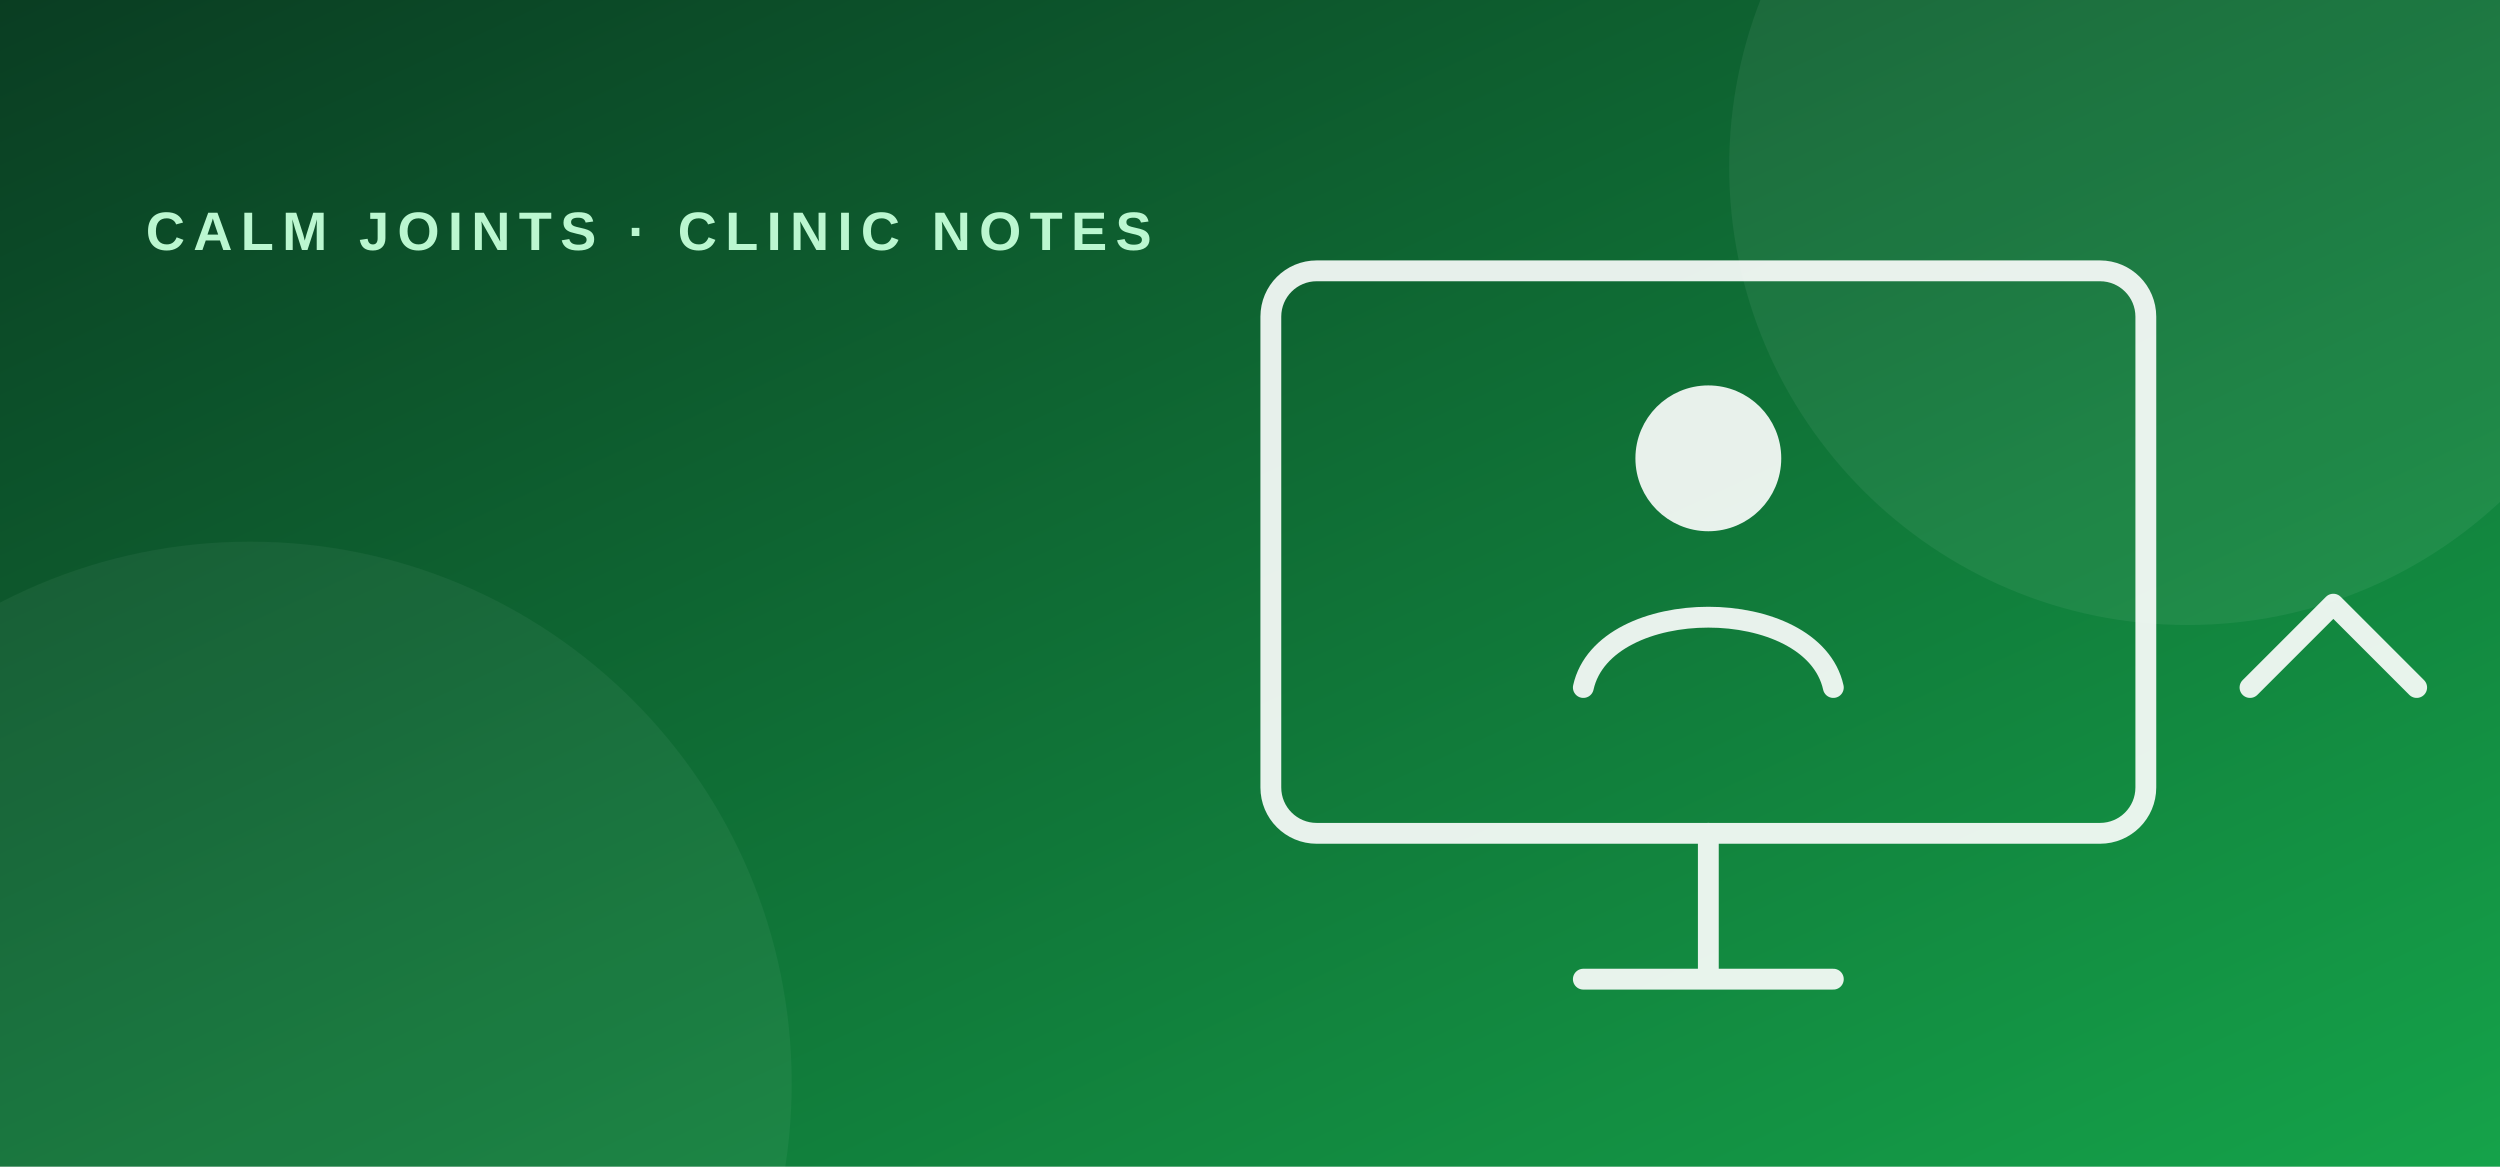
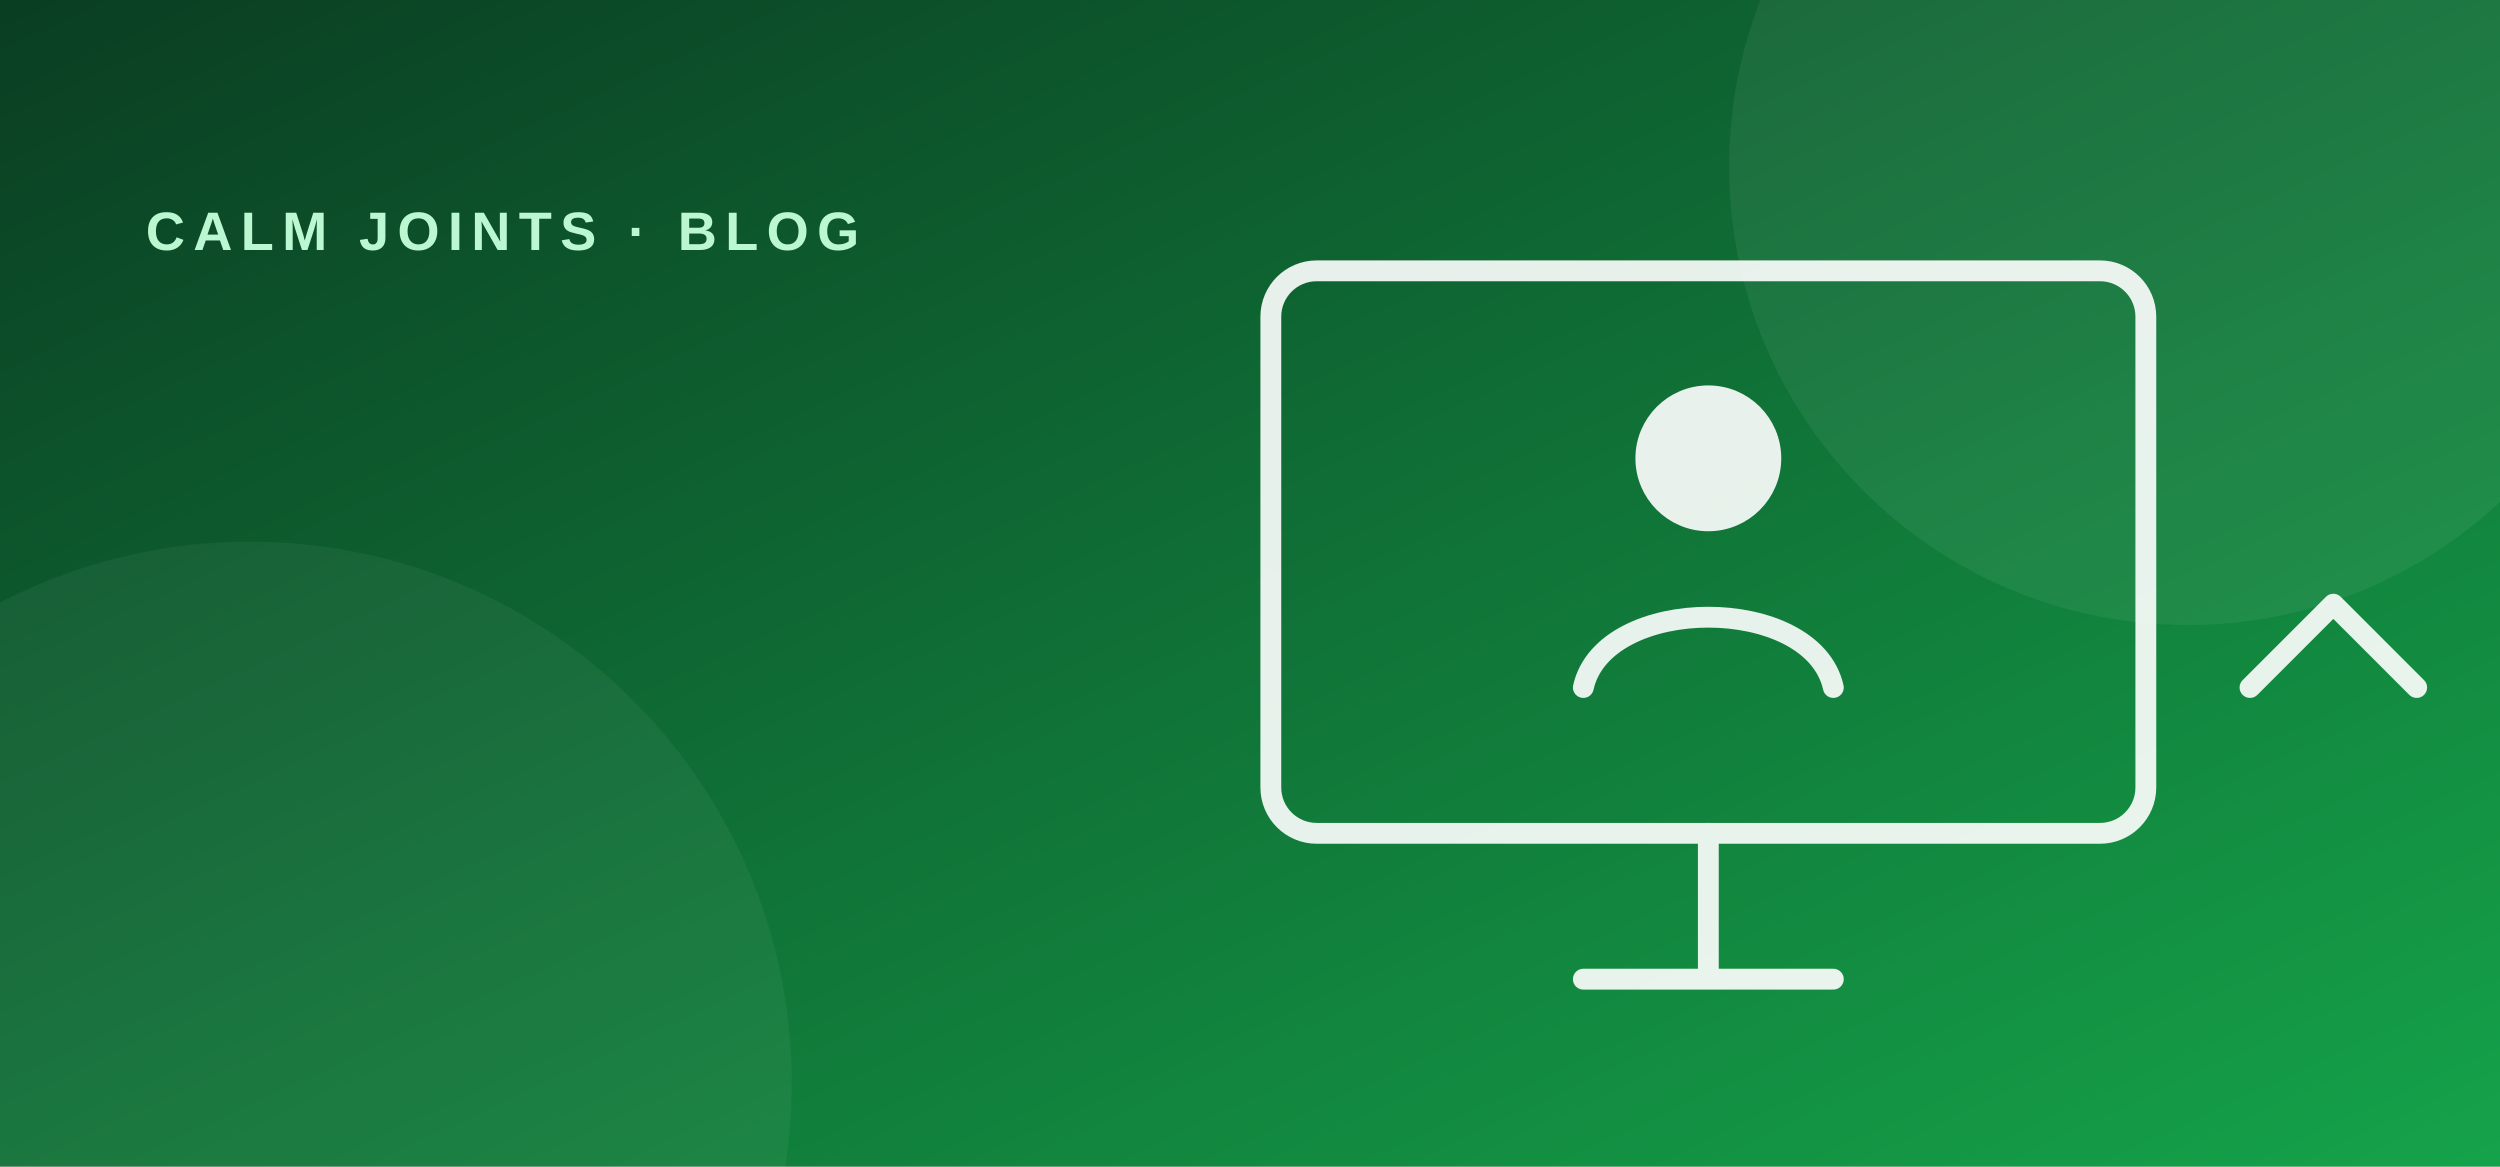
<svg xmlns="http://www.w3.org/2000/svg" viewBox="0 0 1200 560" role="img" aria-label="Does virtual physiotherapy actually work?">
  <defs>
    <linearGradient id="g" x1="0" y1="0" x2="1" y2="1">
      <stop offset="0" stop-color="#0A3D22" />
      <stop offset="1" stop-color="#15A34A" />
    </linearGradient>
  </defs>
  <rect width="1200" height="560" fill="url(#g)" />
  <circle cx="1050" cy="80" r="220" fill="#fff" opacity=".06" />
  <circle cx="120" cy="520" r="260" fill="#fff" opacity=".05" />
  <g stroke="#fff" stroke-width="10" fill="none" stroke-linecap="round" stroke-linejoin="round" opacity=".9">
    <rect x="610" y="130" width="420" height="270" rx="22" />
    <path d="M760 470h120M820 400v70" />
    <circle cx="820" cy="220" r="30" fill="#fff" />
    <path d="M760 330c10-45 110-45 120 0" />
    <path d="M1080 330l40-40 40 40" />
  </g>
-   <text x="70" y="120" fill="#BBF7D0" font-family="DM Sans,Arial,sans-serif" font-size="26" font-weight="700" letter-spacing="4">CALM JOINTS · CLINIC NOTES</text>
+   <text x="70" y="120" fill="#BBF7D0" font-family="DM Sans,Arial,sans-serif" font-size="26" font-weight="700" letter-spacing="4">CALM JOINTS · BLOG</text>
</svg>
